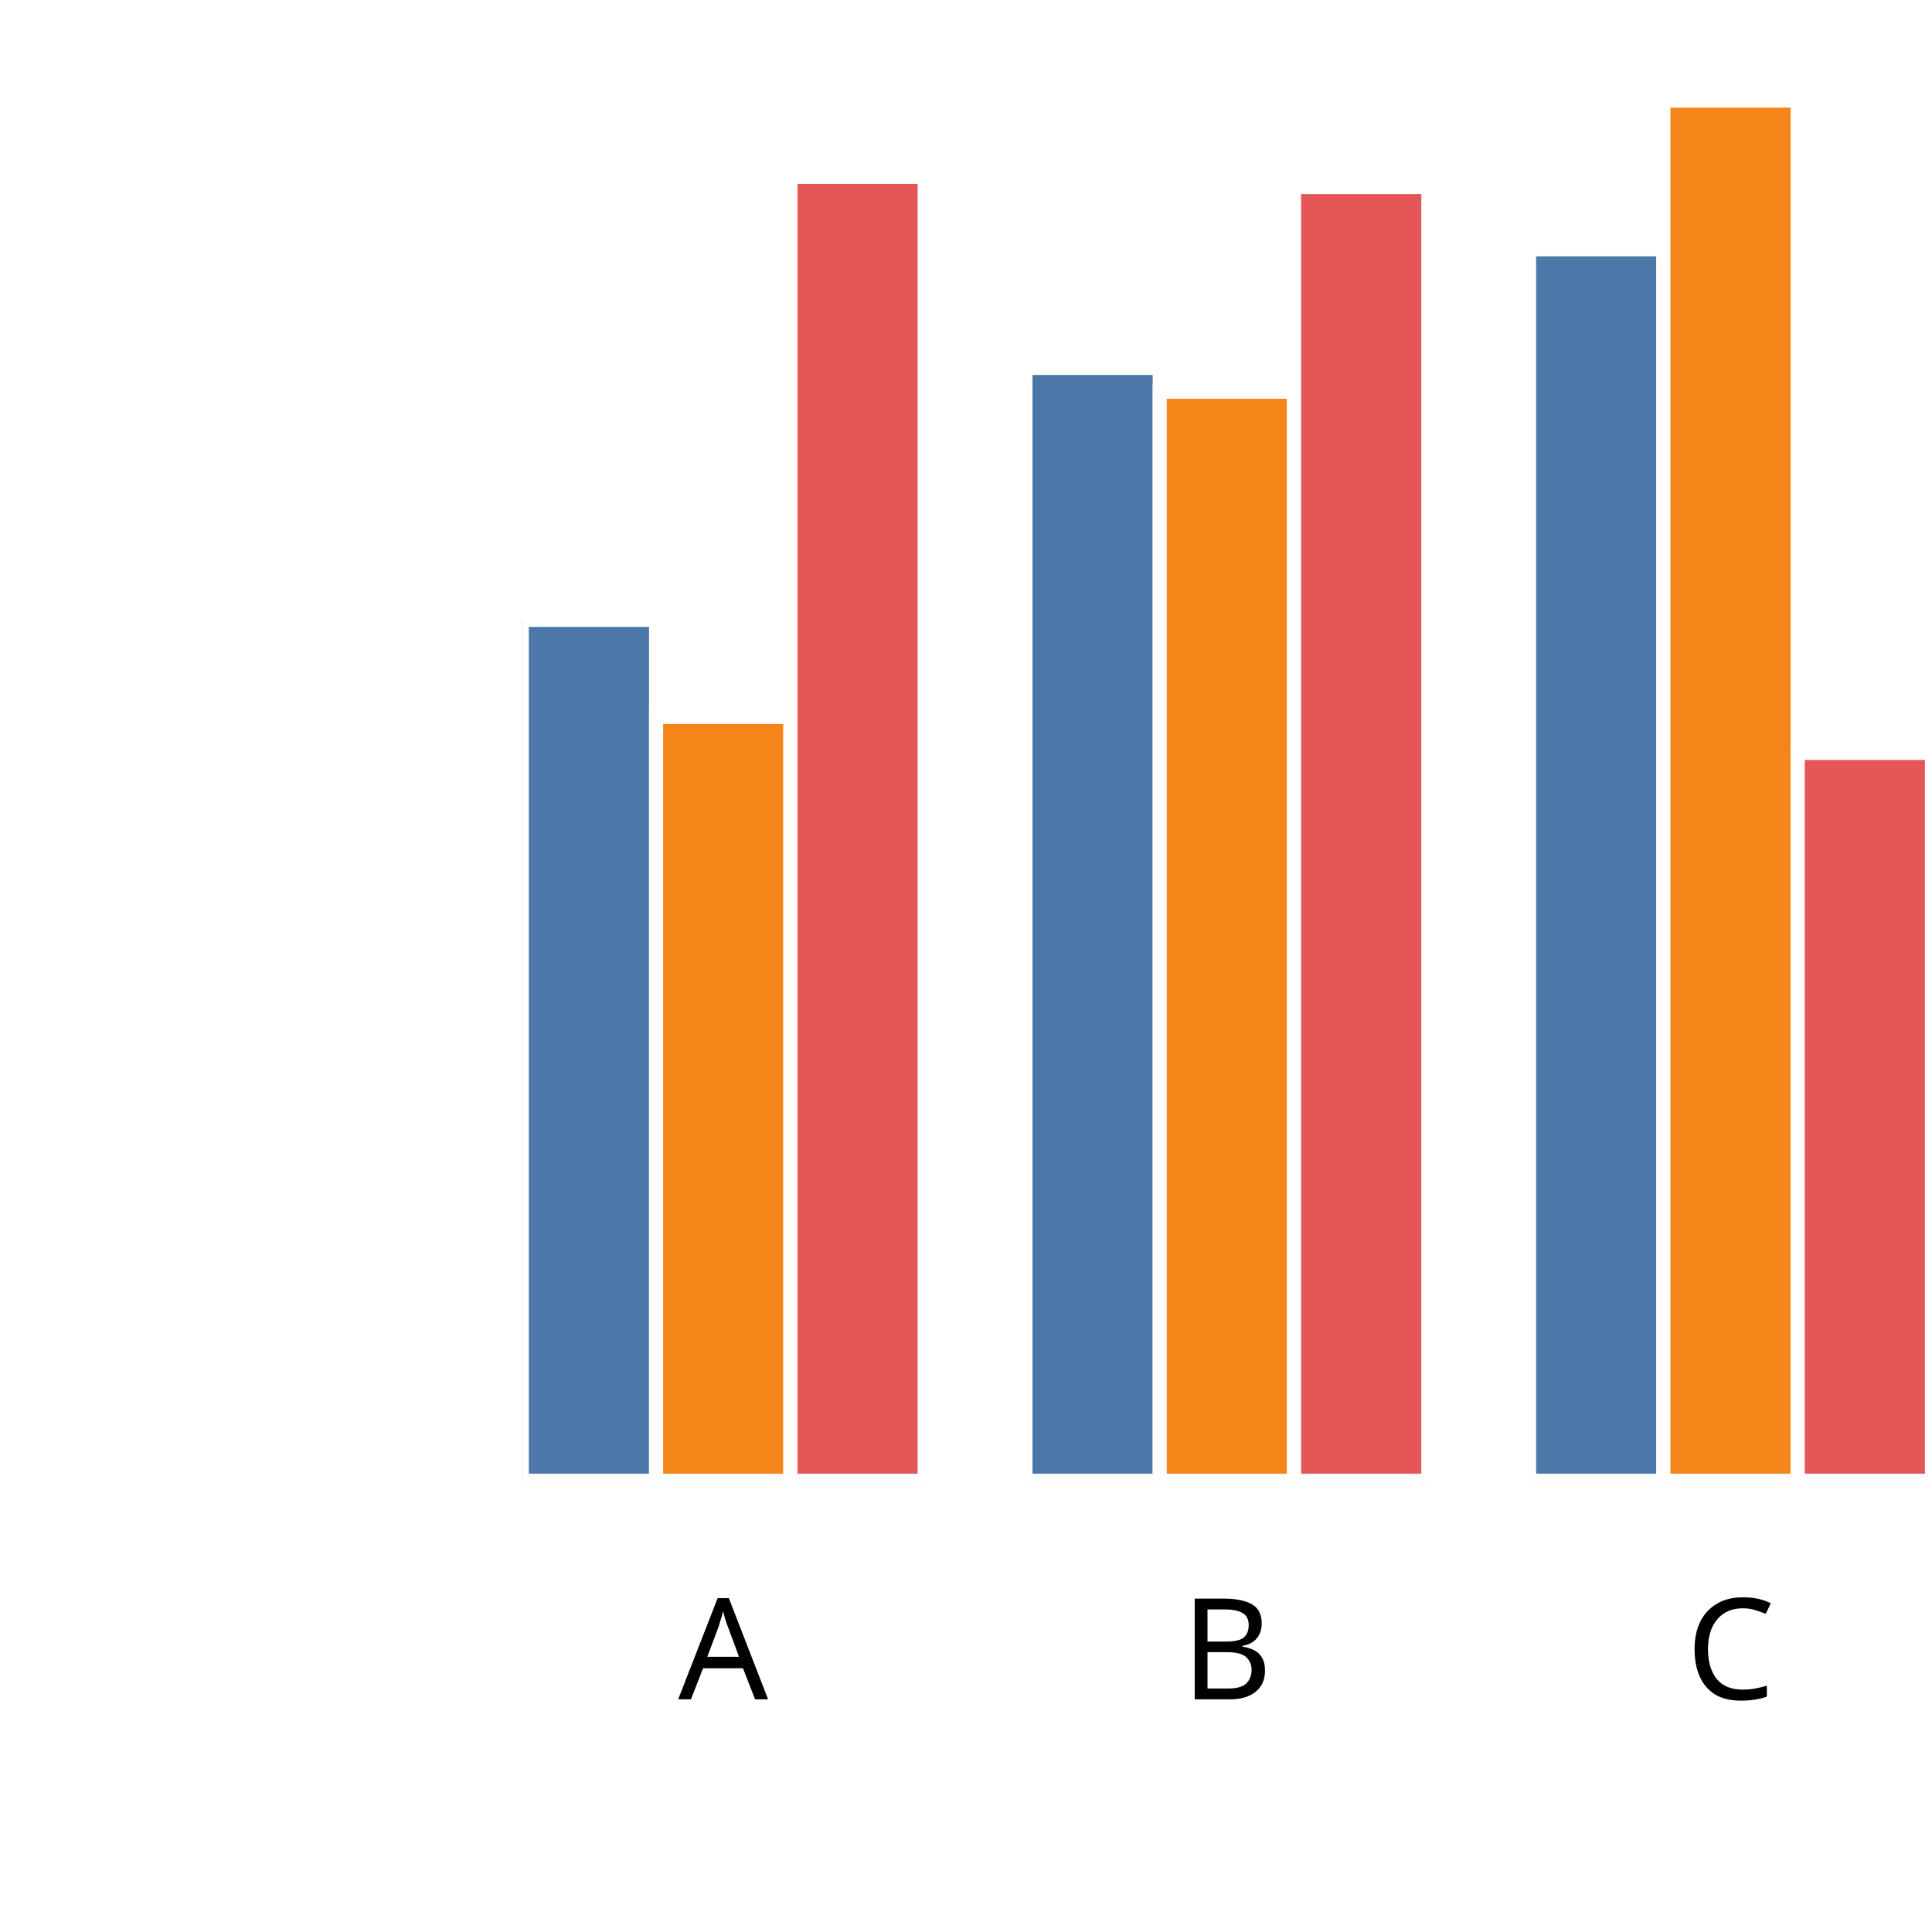
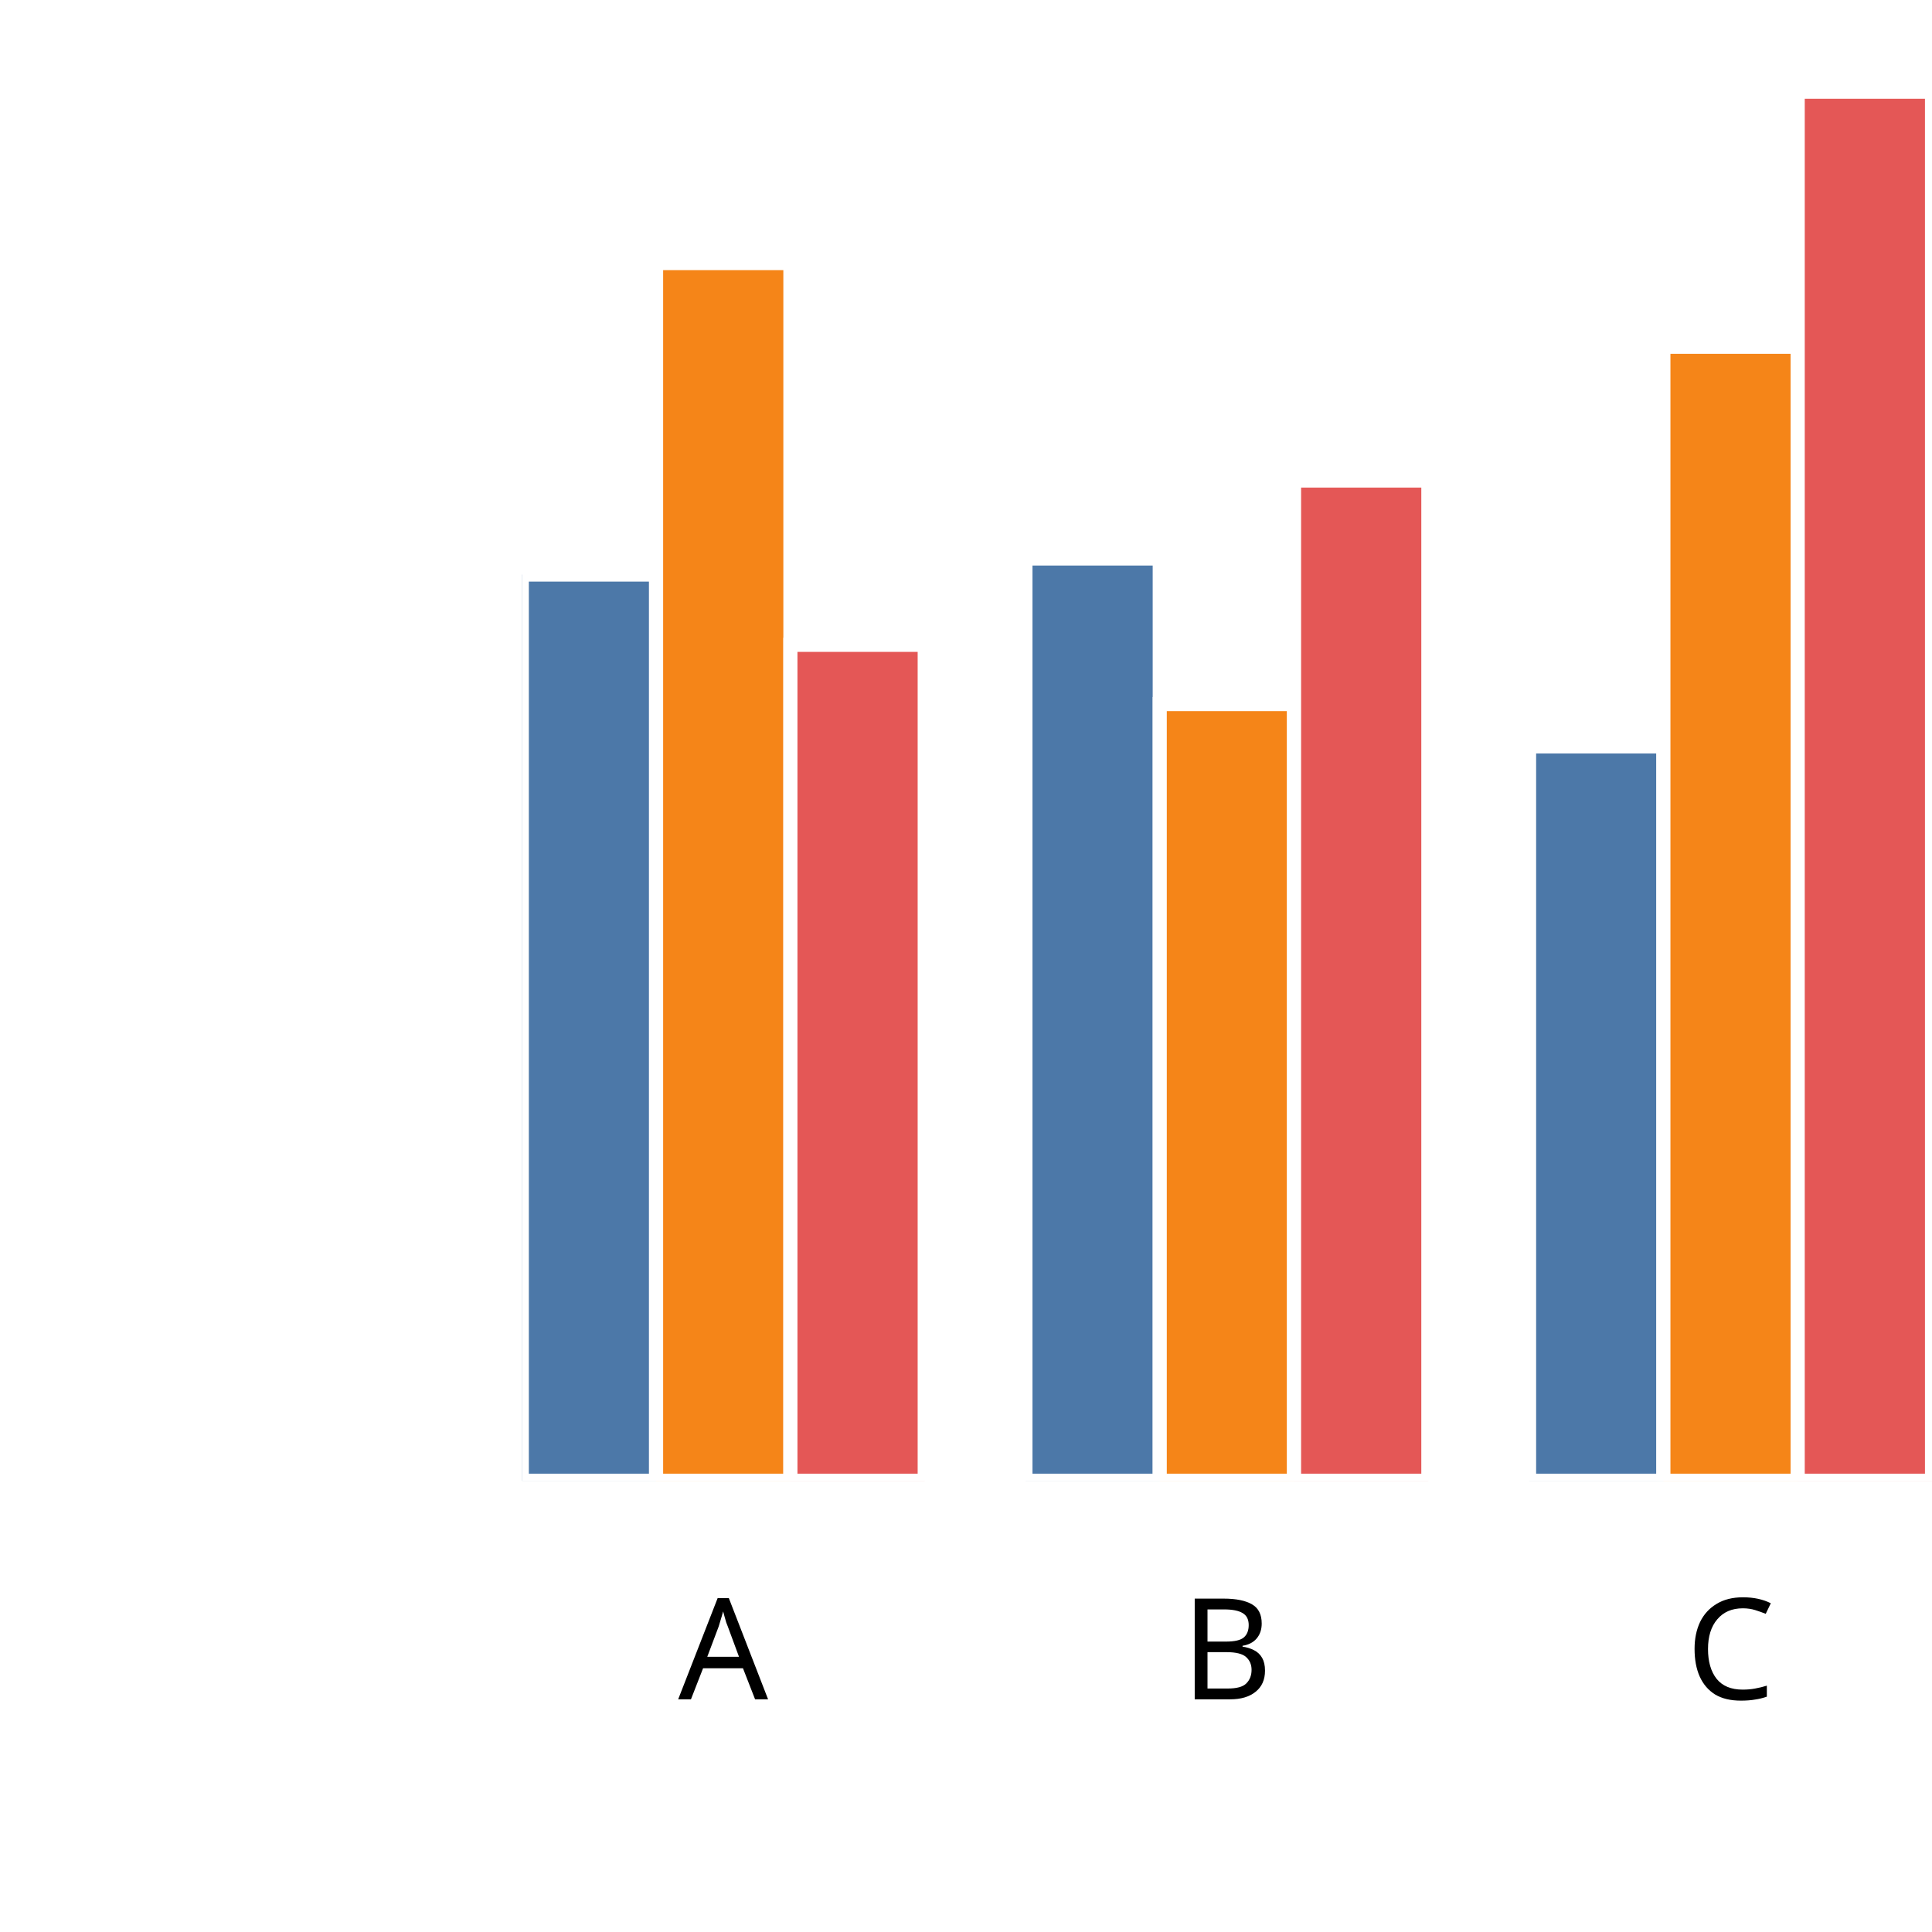
<svg xmlns="http://www.w3.org/2000/svg" version="1.1" class="marks" width="137" height="137" viewBox="0 0 137 137">
  <rect width="137" height="137" fill="white" />
  <g fill="none" stroke-miterlimit="10" transform="translate(37,5)">
    <g class="mark-group role-frame root" role="graphics-object" aria-roledescription="group mark container">
      <g transform="translate(0,0)">
        <path class="background" aria-hidden="true" d="M0,0h100v100h-100Z" />
        <g>
          <g class="mark-group role-axis" role="graphics-symbol" aria-roledescription="axis" aria-label="X-axis titled 'x' for a discrete scale with 3 values: A, B, C">
            <g transform="translate(0.5,100.5)">
              <path class="background" aria-hidden="true" d="M0,0h0v0h0Z" pointer-events="none" />
              <g>
                <g class="mark-rule role-axis-tick" pointer-events="none">
                  <line transform="translate(14,0)" x2="0" y2="5" stroke="white" stroke-width="1.01" opacity="1" />
                  <line transform="translate(50,0)" x2="0" y2="5" stroke="white" stroke-width="1.01" opacity="1" />
                  <line transform="translate(85,0)" x2="0" y2="5" stroke="white" stroke-width="1.01" opacity="1" />
                </g>
                <g class="mark-text role-axis-label" pointer-events="none">
                  <text text-anchor="middle" transform="translate(13.78571,15)" font-family="sans-serif" font-size="10px" font-style="normal" font-weight="400" fill="black" opacity="1">A</text>
                  <text text-anchor="middle" transform="translate(49.5,15)" font-family="sans-serif" font-size="10px" font-style="normal" font-weight="400" fill="black" opacity="1">B</text>
                  <text text-anchor="middle" transform="translate(85.21429,15)" font-family="sans-serif" font-size="10px" font-style="normal" font-weight="400" fill="black" opacity="1">C</text>
                </g>
                <g class="mark-text role-axis-title" pointer-events="none">
                  <text text-anchor="middle" transform="translate(50,30)" font-family="sans-serif" font-size="11px" font-style="normal" font-weight="400" fill="white" opacity="1">x</text>
                </g>
              </g>
              <path class="foreground" aria-hidden="true" d="" pointer-events="none" display="none" />
            </g>
          </g>
          <g class="mark-group role-axis" role="graphics-symbol" aria-roledescription="axis" aria-label="Y-axis titled 'sum of y' for a linear scale with values from 0.0 to 2.0">
            <g transform="translate(0.5,0.5)">
              <path class="background" aria-hidden="true" d="M0,0h0v0h0Z" pointer-events="none" />
              <g>
                <g class="mark-rule role-axis-tick" pointer-events="none">
                  <line transform="translate(0,100)" x2="-5" y2="0" stroke="white" stroke-width="1.01" opacity="1" />
                  <line transform="translate(0,75)" x2="-5" y2="0" stroke="white" stroke-width="1.01" opacity="1" />
                  <line transform="translate(0,50)" x2="-5" y2="0" stroke="white" stroke-width="1.01" opacity="1" />
                  <line transform="translate(0,25)" x2="-5" y2="0" stroke="white" stroke-width="1.01" opacity="1" />
                  <line transform="translate(0,0)" x2="-5" y2="0" stroke="white" stroke-width="1.01" opacity="1" />
                </g>
                <g class="mark-text role-axis-label" pointer-events="none">
                  <text text-anchor="end" transform="translate(-7,103)" font-family="sans-serif" font-size="10px" font-style="normal" font-weight="400" fill="white" opacity="1">0.0</text>
                  <text text-anchor="end" transform="translate(-7,78)" font-family="sans-serif" font-size="10px" font-style="normal" font-weight="400" fill="white" opacity="1">0.5</text>
                  <text text-anchor="end" transform="translate(-7,53)" font-family="sans-serif" font-size="10px" font-style="normal" font-weight="400" fill="white" opacity="1">1.0</text>
                  <text text-anchor="end" transform="translate(-7,28)" font-family="sans-serif" font-size="10px" font-style="normal" font-weight="400" fill="white" opacity="1">1.5</text>
                  <text text-anchor="end" transform="translate(-7,3)" font-family="sans-serif" font-size="10px" font-style="normal" font-weight="400" fill="white" opacity="1">2.0</text>
                </g>
                <g class="mark-text role-axis-title" pointer-events="none">
                  <text text-anchor="middle" transform="translate(-26,50) rotate(-90) translate(0,-2)" font-family="sans-serif" font-size="11px" font-style="normal" font-weight="400" fill="white" opacity="1">sum of y</text>
                </g>
              </g>
              <path class="foreground" aria-hidden="true" d="" pointer-events="none" display="none" />
            </g>
          </g>
          <g class="mark-group role-scope" clip-path="url(#clip1)" role="graphics-object" aria-roledescription="group mark container">
            <g transform="translate(0,0)">
              <path class="background" aria-hidden="true" d="M0,0h0v0h0Z" />
              <g>
                <g class="mark-rect role-mark" role="graphics-symbol" aria-roledescription="rect mark container">
-                   <path d="M1.7763568394002505e-15,38.955h9.524v61.045h-9.524Z" fill="#4c78a8" stroke="white" stroke-width="1" opacity="1" />
-                   <path d="M9.524,45.841h9.524v54.159h-9.524Z" fill="#f58518" stroke="white" stroke-width="1" opacity="1" />
-                   <path d="M19.048,7.538h9.524v92.462h-9.524Z" fill="#e45756" stroke="white" stroke-width="1" opacity="1" />
+                   <path d="M1.7763568394002505e-15,35.742h9.524v64.258h-9.524Z" fill="#4c78a8" stroke="white" stroke-width="1" opacity="1" />
+                   <path d="M9.524,13.656h9.524v86.344h-9.524Z" fill="#f58518" stroke="white" stroke-width="1" opacity="1" />
+                   <path d="M19.048,40.725h9.524v59.275h-9.524Z" fill="#e45756" stroke="white" stroke-width="1" opacity="1" />
                </g>
              </g>
              <path class="foreground" aria-hidden="true" d="" display="none" />
            </g>
            <g transform="translate(35.71429,0)">
              <path class="background" aria-hidden="true" d="M0,0h0v0h0Z" />
              <g>
                <g class="mark-rect role-mark" role="graphics-symbol" aria-roledescription="rect mark container">
-                   <path d="M1.7763568394002505e-15,21.088h9.524v78.912h-9.524Z" fill="#4c78a8" stroke="white" stroke-width="1" opacity="1" />
-                   <path d="M9.524,22.777h9.524v77.223h-9.524Z" fill="#f58518" stroke="white" stroke-width="1" opacity="1" />
-                   <path d="M19.048,8.262h9.524v91.738h-9.524Z" fill="#e45756" stroke="white" stroke-width="1" opacity="1" />
+                   <path d="M1.7763568394002505e-15,34.602h9.524v65.398h-9.524Z" fill="#4c78a8" stroke="white" stroke-width="1" opacity="1" />
+                   <path d="M9.524,44.927h9.524v55.073h-9.524Z" fill="#f58518" stroke="white" stroke-width="1" opacity="1" />
+                   <path d="M19.048,29.075h9.524v70.925h-9.524Z" fill="#e45756" stroke="white" stroke-width="1" opacity="1" />
                </g>
              </g>
              <path class="foreground" aria-hidden="true" d="" display="none" />
            </g>
            <g transform="translate(71.42857,0)">
              <path class="background" aria-hidden="true" d="M0,0h0v0h0Z" />
              <g>
                <g class="mark-rect role-mark" role="graphics-symbol" aria-roledescription="rect mark container">
-                   <path d="M1.7763568394002505e-15,12.675h9.524v87.325h-9.524Z" fill="#4c78a8" stroke="white" stroke-width="1" opacity="1" />
-                   <path d="M9.524,2.134h9.524v97.866h-9.524Z" fill="#f58518" stroke="white" stroke-width="1" opacity="1" />
-                   <path d="M19.048,48.39h9.524v51.61h-9.524Z" fill="#e45756" stroke="white" stroke-width="1" opacity="1" />
+                   <path d="M1.7763568394002505e-15,47.929h9.524v52.071h-9.524Z" fill="#4c78a8" stroke="white" stroke-width="1" opacity="1" />
+                   <path d="M9.524,19.592h9.524v80.408h-9.524Z" fill="#f58518" stroke="white" stroke-width="1" opacity="1" />
+                   <path d="M19.048,1.504h9.524v98.496h-9.524Z" fill="#e45756" stroke="white" stroke-width="1" opacity="1" />
                </g>
              </g>
              <path class="foreground" aria-hidden="true" d="" display="none" />
            </g>
          </g>
        </g>
        <path class="foreground" aria-hidden="true" d="" display="none" />
      </g>
    </g>
  </g>
  <defs>
    <clipPath id="clip1">
      <rect x="0" y="0" width="100" height="100" />
    </clipPath>
  </defs>
</svg>
